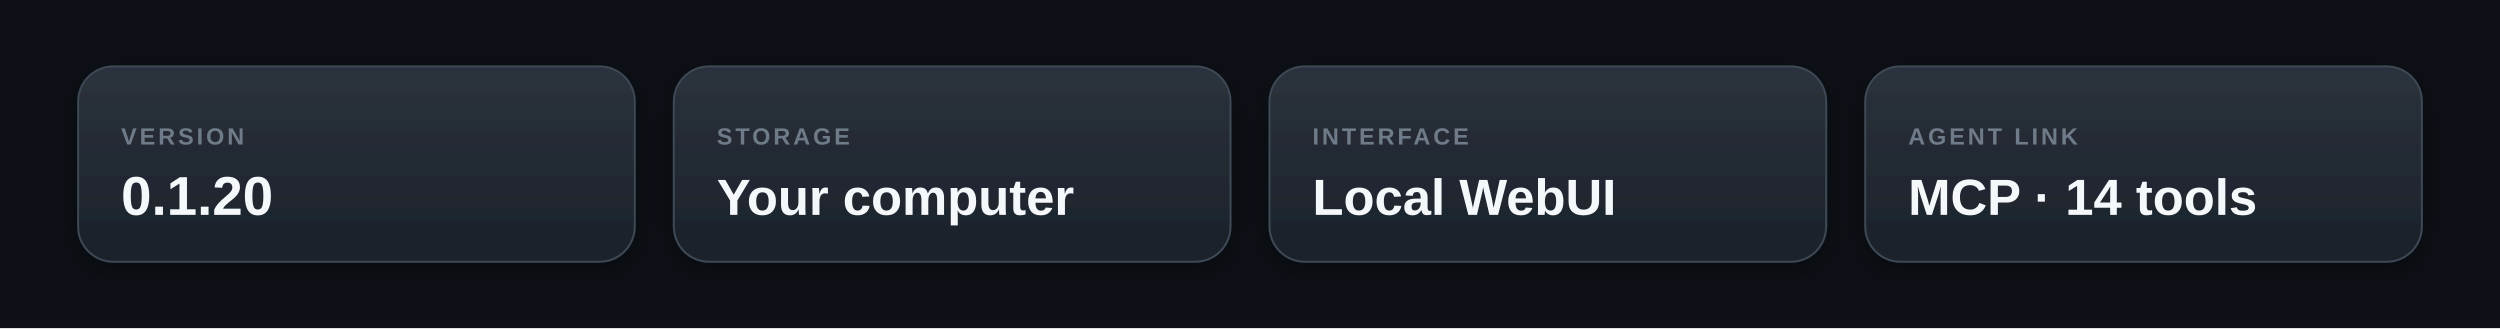
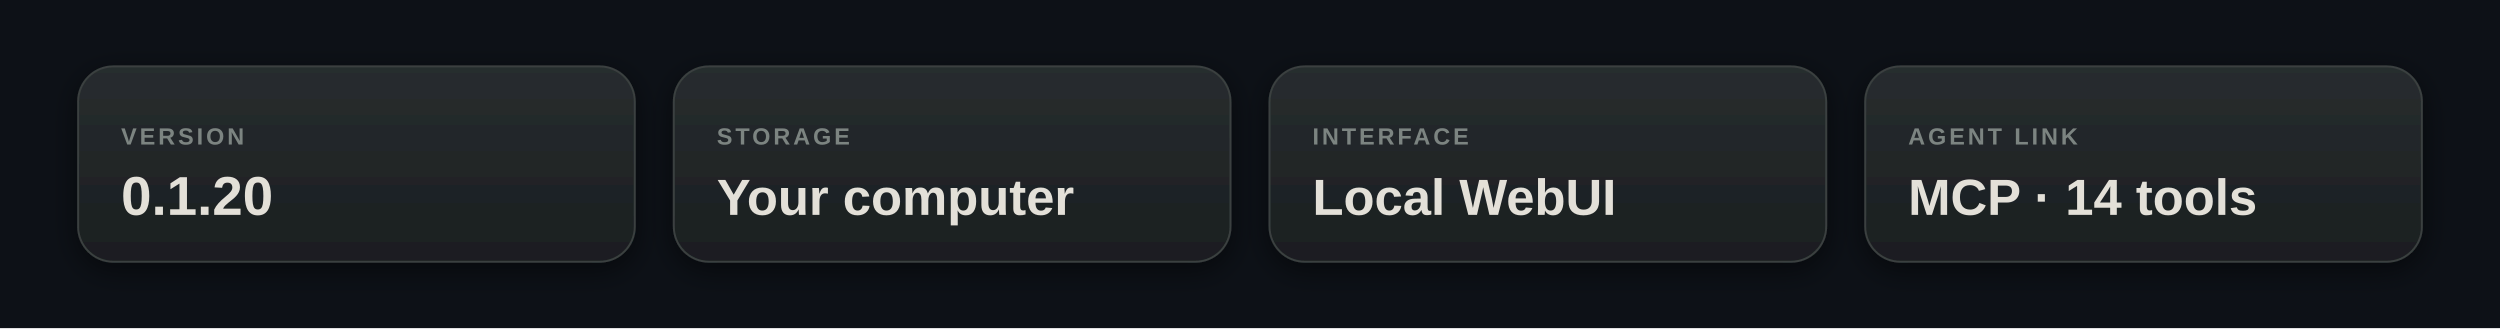
<svg xmlns="http://www.w3.org/2000/svg" viewBox="0 0 1280 168" width="1280" height="168" role="img" aria-label="At a glance: version 0.1.20, storage on your computer, local WebUI interface, MCP with 14 tools.">
  <defs>
    <radialGradient id="halo" cx="50%" cy="50%" r="50%">
-       <stop offset="0" stop-color="#FF7A70" stop-opacity=".55" />
-       <stop offset=".45" stop-color="#FF7A70" stop-opacity=".18" />
-       <stop offset="1" stop-color="#FF7A70" stop-opacity="0" />
+       <stop offset="0" stop-color="#A3A8A4" stop-opacity=".55" />
+       <stop offset=".45" stop-color="#A3A8A4" stop-opacity=".18" />
+       <stop offset="1" stop-color="#A3A8A4" stop-opacity="0" />
    </radialGradient>
    <linearGradient id="cardGrad" x1="0" y1="0" x2="0" y2="1">
-       <stop offset="0" stop-color="#2B323C" />
-       <stop offset="1" stop-color="#1B2129" />
+       <stop offset="0" stop-color="#282D2F" />
+       <stop offset="1" stop-color="#1A1E20" />
    </linearGradient>
    <linearGradient id="cardAltGrad" x1="0" y1="0" x2="0" y2="1">
-       <stop offset="0" stop-color="#39424F" />
-       <stop offset="1" stop-color="#262E38" />
+       <stop offset="0" stop-color="#343A3B" />
+       <stop offset="1" stop-color="#232829" />
    </linearGradient>
    <filter id="soft" x="-30%" y="-30%" width="160%" height="180%">
-       <feDropShadow dx="0" dy="8" stdDeviation="14" flood-color="rgba(1,4,9,.62)" flood-opacity="1" />
+       <feDropShadow dx="0" dy="8" stdDeviation="14" flood-color="rgba(0,0,0,.62)" flood-opacity="1" />
    </filter>
    <filter id="softSm" x="-30%" y="-30%" width="160%" height="180%">
-       <feDropShadow dx="0" dy="4" stdDeviation="7" flood-color="rgba(1,4,9,.62)" flood-opacity=".8" />
+       <feDropShadow dx="0" dy="4" stdDeviation="7" flood-color="rgba(0,0,0,.62)" flood-opacity=".8" />
    </filter>
  </defs>
  <style>
  .s{font-family:-apple-system, BlinkMacSystemFont, 'Segoe UI Variable Display', 'Segoe UI', 'Helvetica Neue', Arial, 'Microsoft YaHei', 'PingFang SC', 'Hiragino Sans GB', 'Noto Sans CJK SC', sans-serif}
  .m{font-family:ui-monospace, SFMono-Regular, 'SF Mono', Menlo, Consolas, 'Liberation Mono', 'Microsoft YaHei', monospace}
  .rise{opacity:0;animation:rise .9s cubic-bezier(.16,.84,.32,1) both}
  @keyframes rise{from{opacity:0;transform:translateY(14px);filter:blur(6px)}to{opacity:1;transform:none;filter:blur(0)}}
  @keyframes breathe{0%,100%{opacity:.45;transform:scale(.96)}50%{opacity:.9;transform:scale(1.05)}}
  @keyframes breathe2{
    0%{opacity:.05;transform:scale(.93);animation-timing-function:cubic-bezier(.66,0,.34,1)}
    18%{opacity:.12;transform:scale(1.03);animation-timing-function:cubic-bezier(.37,0,.63,1)}
    34%{opacity:.07;transform:scale(.99);animation-timing-function:cubic-bezier(.45,0,.55,1)}
    57%{opacity:.15;transform:scale(1.085);animation-timing-function:cubic-bezier(.3,0,.7,1)}
    72%{opacity:.088;transform:scale(1.008);animation-timing-function:cubic-bezier(.6,0,.4,1)}
    88%{opacity:.126;transform:scale(1.052);animation-timing-function:cubic-bezier(.5,0,.5,1)}
    100%{opacity:.05;transform:scale(.93)}
  }
  @keyframes twinkle{0%,100%{opacity:.12}50%{opacity:.5}}
  .tw{animation:twinkle 9s ease-in-out infinite}
  .snr{animation:snr 5.4s cubic-bezier(.16,.84,.32,1) infinite;transform-box:fill-box;transform-origin:center}
  @keyframes snr{0%{transform:scale(.5);opacity:.55}65%{opacity:0}100%{transform:scale(1.6);opacity:0}}
  .swp{animation-timing-function:cubic-bezier(.83,0,.17,1);animation-iteration-count:infinite;opacity:0}
  .march{animation:march 1.65s linear infinite}
  .dp{animation:dotpulse 2.6s ease-in-out infinite}
  @keyframes dotpulse{0%,100%{opacity:.42}50%{opacity:1}}
  @keyframes march{to{stroke-dashoffset:-24}}
  .scan{animation:scan 4s cubic-bezier(.83,0,.17,1) infinite;opacity:0}
  @keyframes scan{0%{transform:translateX(0);opacity:0}8%{opacity:1}88%{opacity:1}100%{transform:translateX(1140px);opacity:0}}
  @media (prefers-reduced-motion: reduce){
    .rise{animation:none!important;opacity:1!important;filter:none!important;transform:none!important}
    .tw{animation:none!important;opacity:.55!important}
    .snr,.swp,.scan{animation:none!important;opacity:0!important}
    .march{animation:none!important}
    .dp{animation:none!important;opacity:1!important}
  }@keyframes swp{0%{transform:translateX(0);opacity:0}18%{opacity:1}82%{opacity:1}100%{transform:translateX(197px);opacity:0}}</style>
  <rect width="1280" height="168" fill="#0D1117" />
  <g filter="url(#softSm)">
-     <rect x="40" y="34" width="285" height="100" rx="18" fill="url(#cardGrad)" stroke="#3E4855" stroke-width="1" />
+     <rect x="40" y="34" width="285" height="100" rx="18" fill="url(#cardGrad)" stroke="#3A403F" stroke-width="1" />
  </g>
-   <text x="62" y="74" font-size="12" font-weight="700" fill="#6F7B89" letter-spacing="1.5" class="s">VERSION</text>
-   <text x="62" y="110" font-size="28" font-weight="600" fill="#F5F8FB" class="s">0.1.20</text>
+   <text x="62" y="74" font-size="12" font-weight="700" fill="#7C8481" letter-spacing="1.5" class="s">VERSION</text>
+   <text x="62" y="110" font-size="28" font-weight="600" fill="#E3E0D8" class="s">0.1.20</text>
  <g filter="url(#softSm)">
-     <rect x="345" y="34" width="285" height="100" rx="18" fill="url(#cardGrad)" stroke="#3E4855" stroke-width="1" />
+     <rect x="345" y="34" width="285" height="100" rx="18" fill="url(#cardGrad)" stroke="#3A403F" stroke-width="1" />
  </g>
-   <text x="367" y="74" font-size="12" font-weight="700" fill="#6F7B89" letter-spacing="1.5" class="s">STORAGE</text>
-   <text x="367" y="110" font-size="26" font-weight="600" fill="#F5F8FB" class="s">Your computer</text>
+   <text x="367" y="74" font-size="12" font-weight="700" fill="#7C8481" letter-spacing="1.5" class="s">STORAGE</text>
+   <text x="367" y="110" font-size="26" font-weight="600" fill="#E3E0D8" class="s">Your computer</text>
  <g filter="url(#softSm)">
-     <rect x="650" y="34" width="285" height="100" rx="18" fill="url(#cardGrad)" stroke="#3E4855" stroke-width="1" />
+     <rect x="650" y="34" width="285" height="100" rx="18" fill="url(#cardGrad)" stroke="#3A403F" stroke-width="1" />
  </g>
-   <text x="672" y="74" font-size="12" font-weight="700" fill="#6F7B89" letter-spacing="1.5" class="s">INTERFACE</text>
-   <text x="672" y="110" font-size="26" font-weight="600" fill="#F5F8FB" class="s">Local WebUI</text>
+   <text x="672" y="74" font-size="12" font-weight="700" fill="#7C8481" letter-spacing="1.5" class="s">INTERFACE</text>
+   <text x="672" y="110" font-size="26" font-weight="600" fill="#E3E0D8" class="s">Local WebUI</text>
  <g filter="url(#softSm)">
-     <rect x="955" y="34" width="285" height="100" rx="18" fill="url(#cardGrad)" stroke="#3E4855" stroke-width="1" />
+     <rect x="955" y="34" width="285" height="100" rx="18" fill="url(#cardGrad)" stroke="#3A403F" stroke-width="1" />
  </g>
-   <text x="977" y="74" font-size="12" font-weight="700" fill="#6F7B89" letter-spacing="1.5" class="s">AGENT LINK</text>
-   <text x="977" y="110" font-size="26" font-weight="600" fill="#F5F8FB" class="s">MCP · 14 tools</text>
+   <text x="977" y="74" font-size="12" font-weight="700" fill="#7C8481" letter-spacing="1.5" class="s">AGENT LINK</text>
+   <text x="977" y="110" font-size="26" font-weight="600" fill="#E3E0D8" class="s">MCP · 14 tools</text>
</svg>
